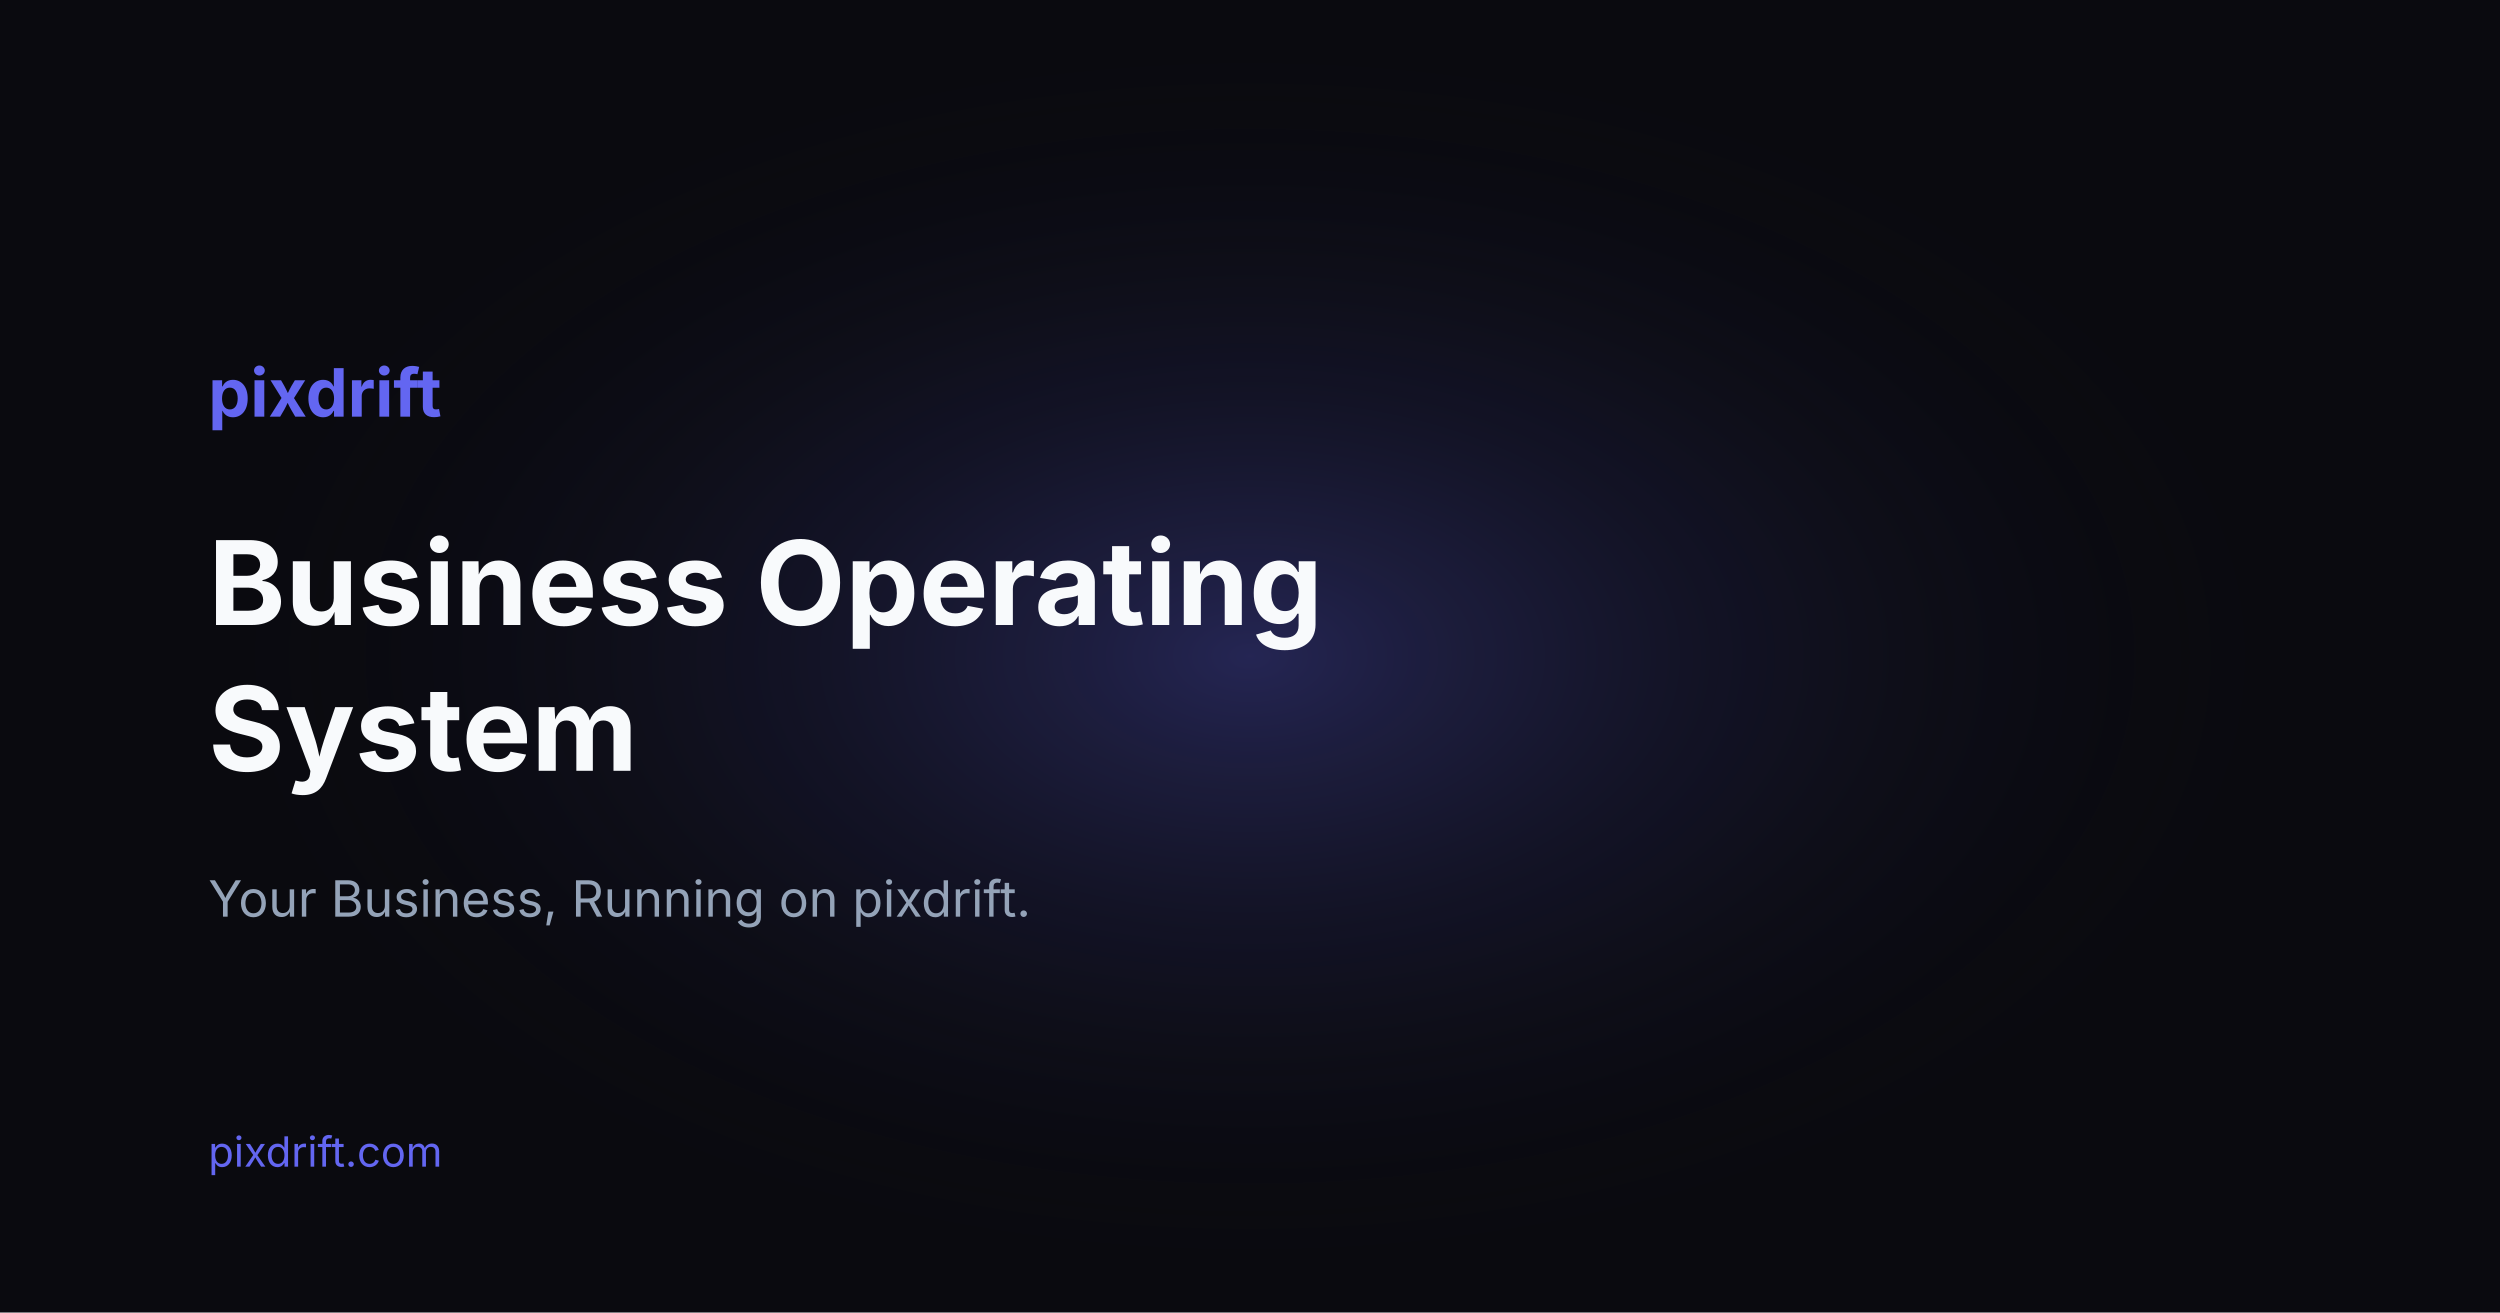
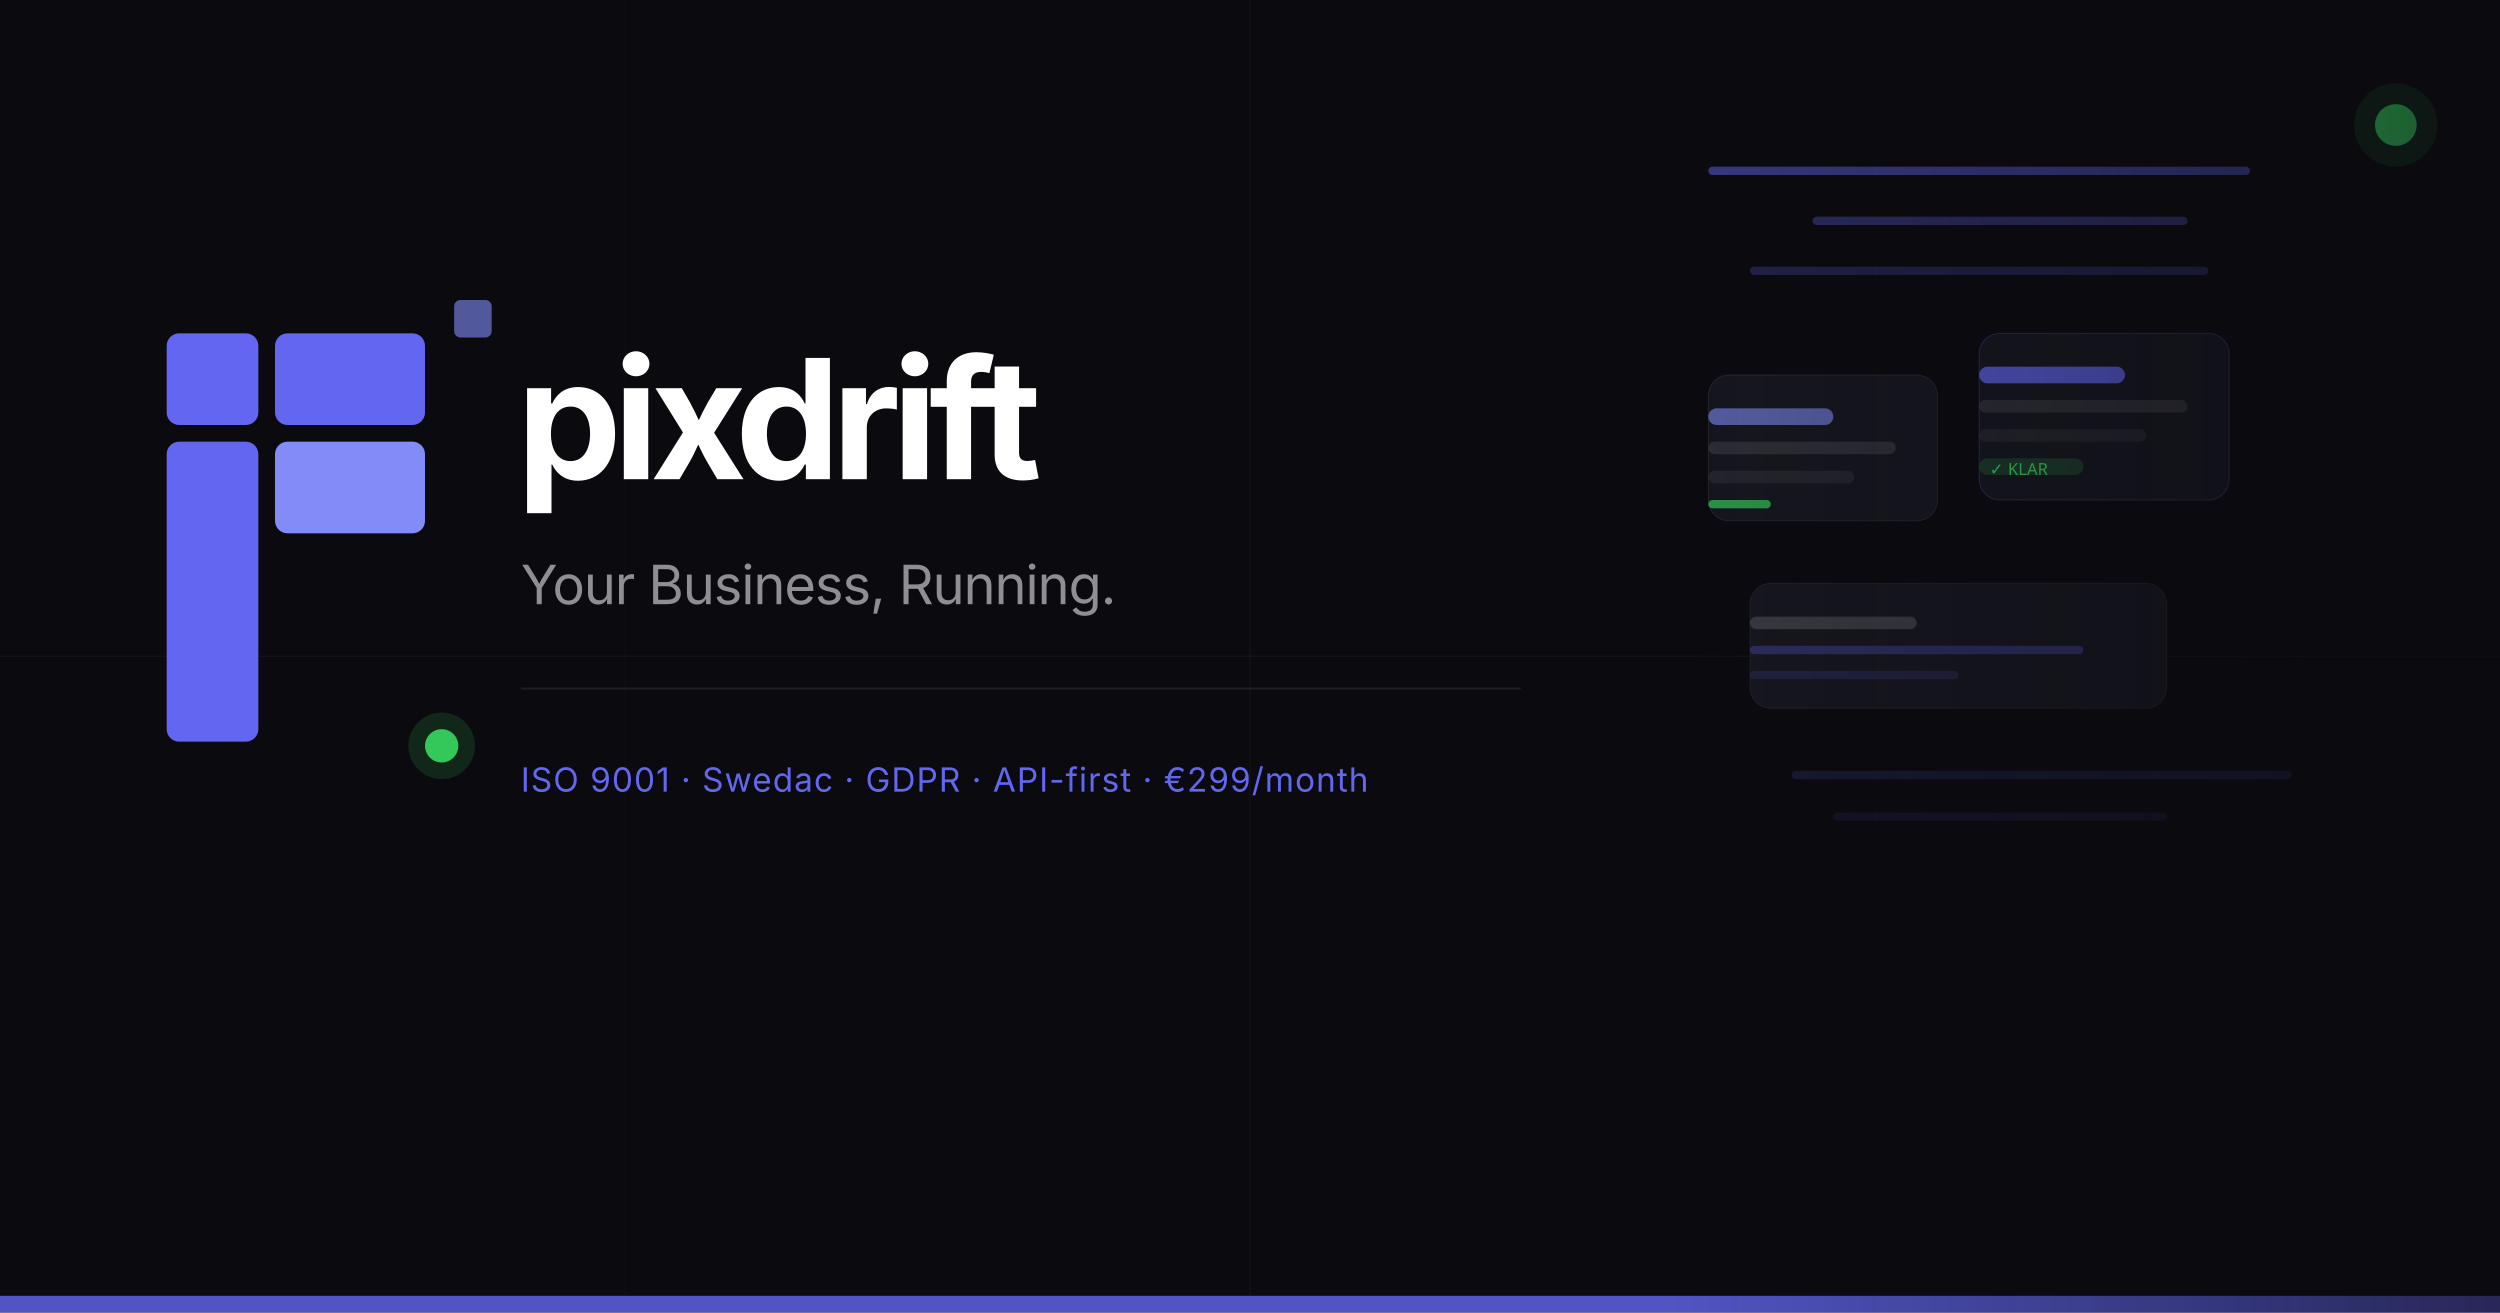
- <svg xmlns="http://www.w3.org/2000/svg" width="1200" height="630" viewBox="0 0 1200 630">
-   <rect width="1200" height="630" fill="#0a0a0f" />
+ <svg xmlns="http://www.w3.org/2000/svg" viewBox="0 0 1200 630">
+   <rect width="1200" height="630" fill="#0A0A0F" />
+   <line x1="0" y1="315" x2="1200" y2="315" stroke="#ffffff" stroke-width="0.5" opacity="0.04" />
+   <line x1="600" y1="0" x2="600" y2="630" stroke="#ffffff" stroke-width="0.5" opacity="0.04" />
+   <line x1="300" y1="0" x2="300" y2="630" stroke="#ffffff" stroke-width="0.3" opacity="0.02" />
+   <line x1="900" y1="0" x2="900" y2="630" stroke="#ffffff" stroke-width="0.3" opacity="0.02" />
+   <rect x="80" y="160" width="44" height="44" rx="6" fill="#6366F1" />
+   <rect x="80" y="212" width="44" height="144" rx="6" fill="#6366F1" />
+   <rect x="132" y="160" width="72" height="44" rx="6" fill="#6366F1" />
+   <rect x="132" y="212" width="72" height="44" rx="6" fill="#818CF8" />
+   <rect x="218" y="144" width="18" height="18" rx="3" fill="#818CF8" opacity="0.6" />
+   <circle cx="212" cy="358" r="8" fill="#34C759" />
+   <circle cx="212" cy="358" r="16" fill="#34C759" opacity="0.15" />
+   <text x="248" y="230" font-family="-apple-system,BlinkMacSystemFont,'SF Pro Display','Helvetica Neue',sans-serif" font-size="80" font-weight="700" fill="#FFFFFF" letter-spacing="-4">pixdrift</text>
+   <text x="250" y="290" font-family="-apple-system,BlinkMacSystemFont,'SF Pro Text','Helvetica Neue',sans-serif" font-size="26" fill="#8E8E93" letter-spacing="-0.5">Your Business, Running.</text>
+   <text x="250" y="380" font-family="-apple-system,BlinkMacSystemFont,sans-serif" font-size="16" fill="#6366F1" letter-spacing="0.5">ISO 9001  ·  Swedac  ·  GDPR  ·  API-first  ·  €299/month</text>
+   <rect x="250" y="330" width="480" height="1" fill="rgba(255,255,255,0.08)" />
+   <rect x="820" y="80" width="260" height="4" rx="2" fill="#6366F1" opacity="0.5" />
+   <rect x="870" y="104" width="180" height="4" rx="2" fill="#6366F1" opacity="0.35" />
+   <rect x="840" y="128" width="220" height="4" rx="2" fill="#6366F1" opacity="0.25" />
+   <rect x="820" y="180" width="110" height="70" rx="10" fill="#16161F" stroke="rgba(255,255,255,0.08)" stroke-width="0.5" />
+   <rect x="820" y="196" width="60" height="8" rx="4" fill="#818CF8" opacity="0.6" />
+   <rect x="820" y="212" width="90" height="6" rx="3" fill="rgba(255,255,255,0.1)" />
+   <rect x="820" y="226" width="70" height="6" rx="3" fill="rgba(255,255,255,0.06)" />
+   <rect x="820" y="240" width="30" height="4" rx="2" fill="#34C759" opacity="0.7" />
+   <rect x="950" y="160" width="120" height="80" rx="10" fill="#16161F" stroke="rgba(99,102,241,0.3)" stroke-width="0.5" />
+   <rect x="950" y="176" width="70" height="8" rx="4" fill="#6366F1" opacity="0.8" />
+   <rect x="950" y="192" width="100" height="6" rx="3" fill="rgba(255,255,255,0.1)" />
+   <rect x="950" y="206" width="80" height="6" rx="3" fill="rgba(255,255,255,0.06)" />
+   <rect x="950" y="220" width="50" height="8" rx="4" fill="rgba(52,199,89,0.2)" />
+   <text x="955" y="228" font-family="sans-serif" font-size="8" fill="#34C759">✓ KLAR</text>
+   <rect x="840" y="280" width="200" height="60" rx="10" fill="#16161F" stroke="rgba(255,255,255,0.06)" stroke-width="0.5" />
+   <rect x="840" y="296" width="80" height="6" rx="3" fill="rgba(255,255,255,0.15)" />
+   <rect x="840" y="310" width="160" height="4" rx="2" fill="rgba(99,102,241,0.3)" />
+   <rect x="840" y="322" width="100" height="4" rx="2" fill="rgba(99,102,241,0.15)" />
+   <rect x="860" y="370" width="240" height="4" rx="2" fill="#6366F1" opacity="0.15" />
+   <rect x="880" y="390" width="160" height="4" rx="2" fill="#6366F1" opacity="0.1" />
+   <circle cx="1150" cy="60" r="10" fill="#34C759" />
+   <circle cx="1150" cy="60" r="20" fill="#34C759" opacity="0.15" />
+   <rect x="0" y="622" width="1200" height="8" rx="0" fill="#6366F1" opacity="0.8" />
  <defs>
-     <radialGradient id="glow" cx="50%" cy="50%" r="50%">
-       <stop offset="0%" stop-color="#6366f1" stop-opacity="0.3" />
-       <stop offset="100%" stop-color="#0a0a0f" stop-opacity="0" />
-     </radialGradient>
+     <linearGradient id="fadeRight" x1="0%" y1="0%" x2="100%" y2="0%">
+       <stop offset="0%" stop-color="#0A0A0F" stop-opacity="0" />
+       <stop offset="100%" stop-color="#0A0A0F" stop-opacity="0.6" />
+     </linearGradient>
  </defs>
-   <ellipse cx="600" cy="315" rx="500" ry="300" fill="url(#glow)" />
-   <text x="100" y="200" font-family="Inter, sans-serif" font-size="32" font-weight="700" fill="#6366f1">pixdrift</text>
-   <text x="100" y="300" font-family="Inter, sans-serif" font-size="56" font-weight="700" fill="#f8fafc">Business Operating</text>
-   <text x="100" y="370" font-family="Inter, sans-serif" font-size="56" font-weight="700" fill="#f8fafc">System</text>
-   <text x="100" y="440" font-family="Inter, sans-serif" font-size="24" fill="#94a3b8">Your Business, Running on pixdrift.</text>
-   <text x="100" y="560" font-family="Inter, sans-serif" font-size="20" fill="#6366f1">pixdrift.com</text>
+   <rect x="800" y="0" width="400" height="630" fill="url(#fadeRight)" />
</svg>
